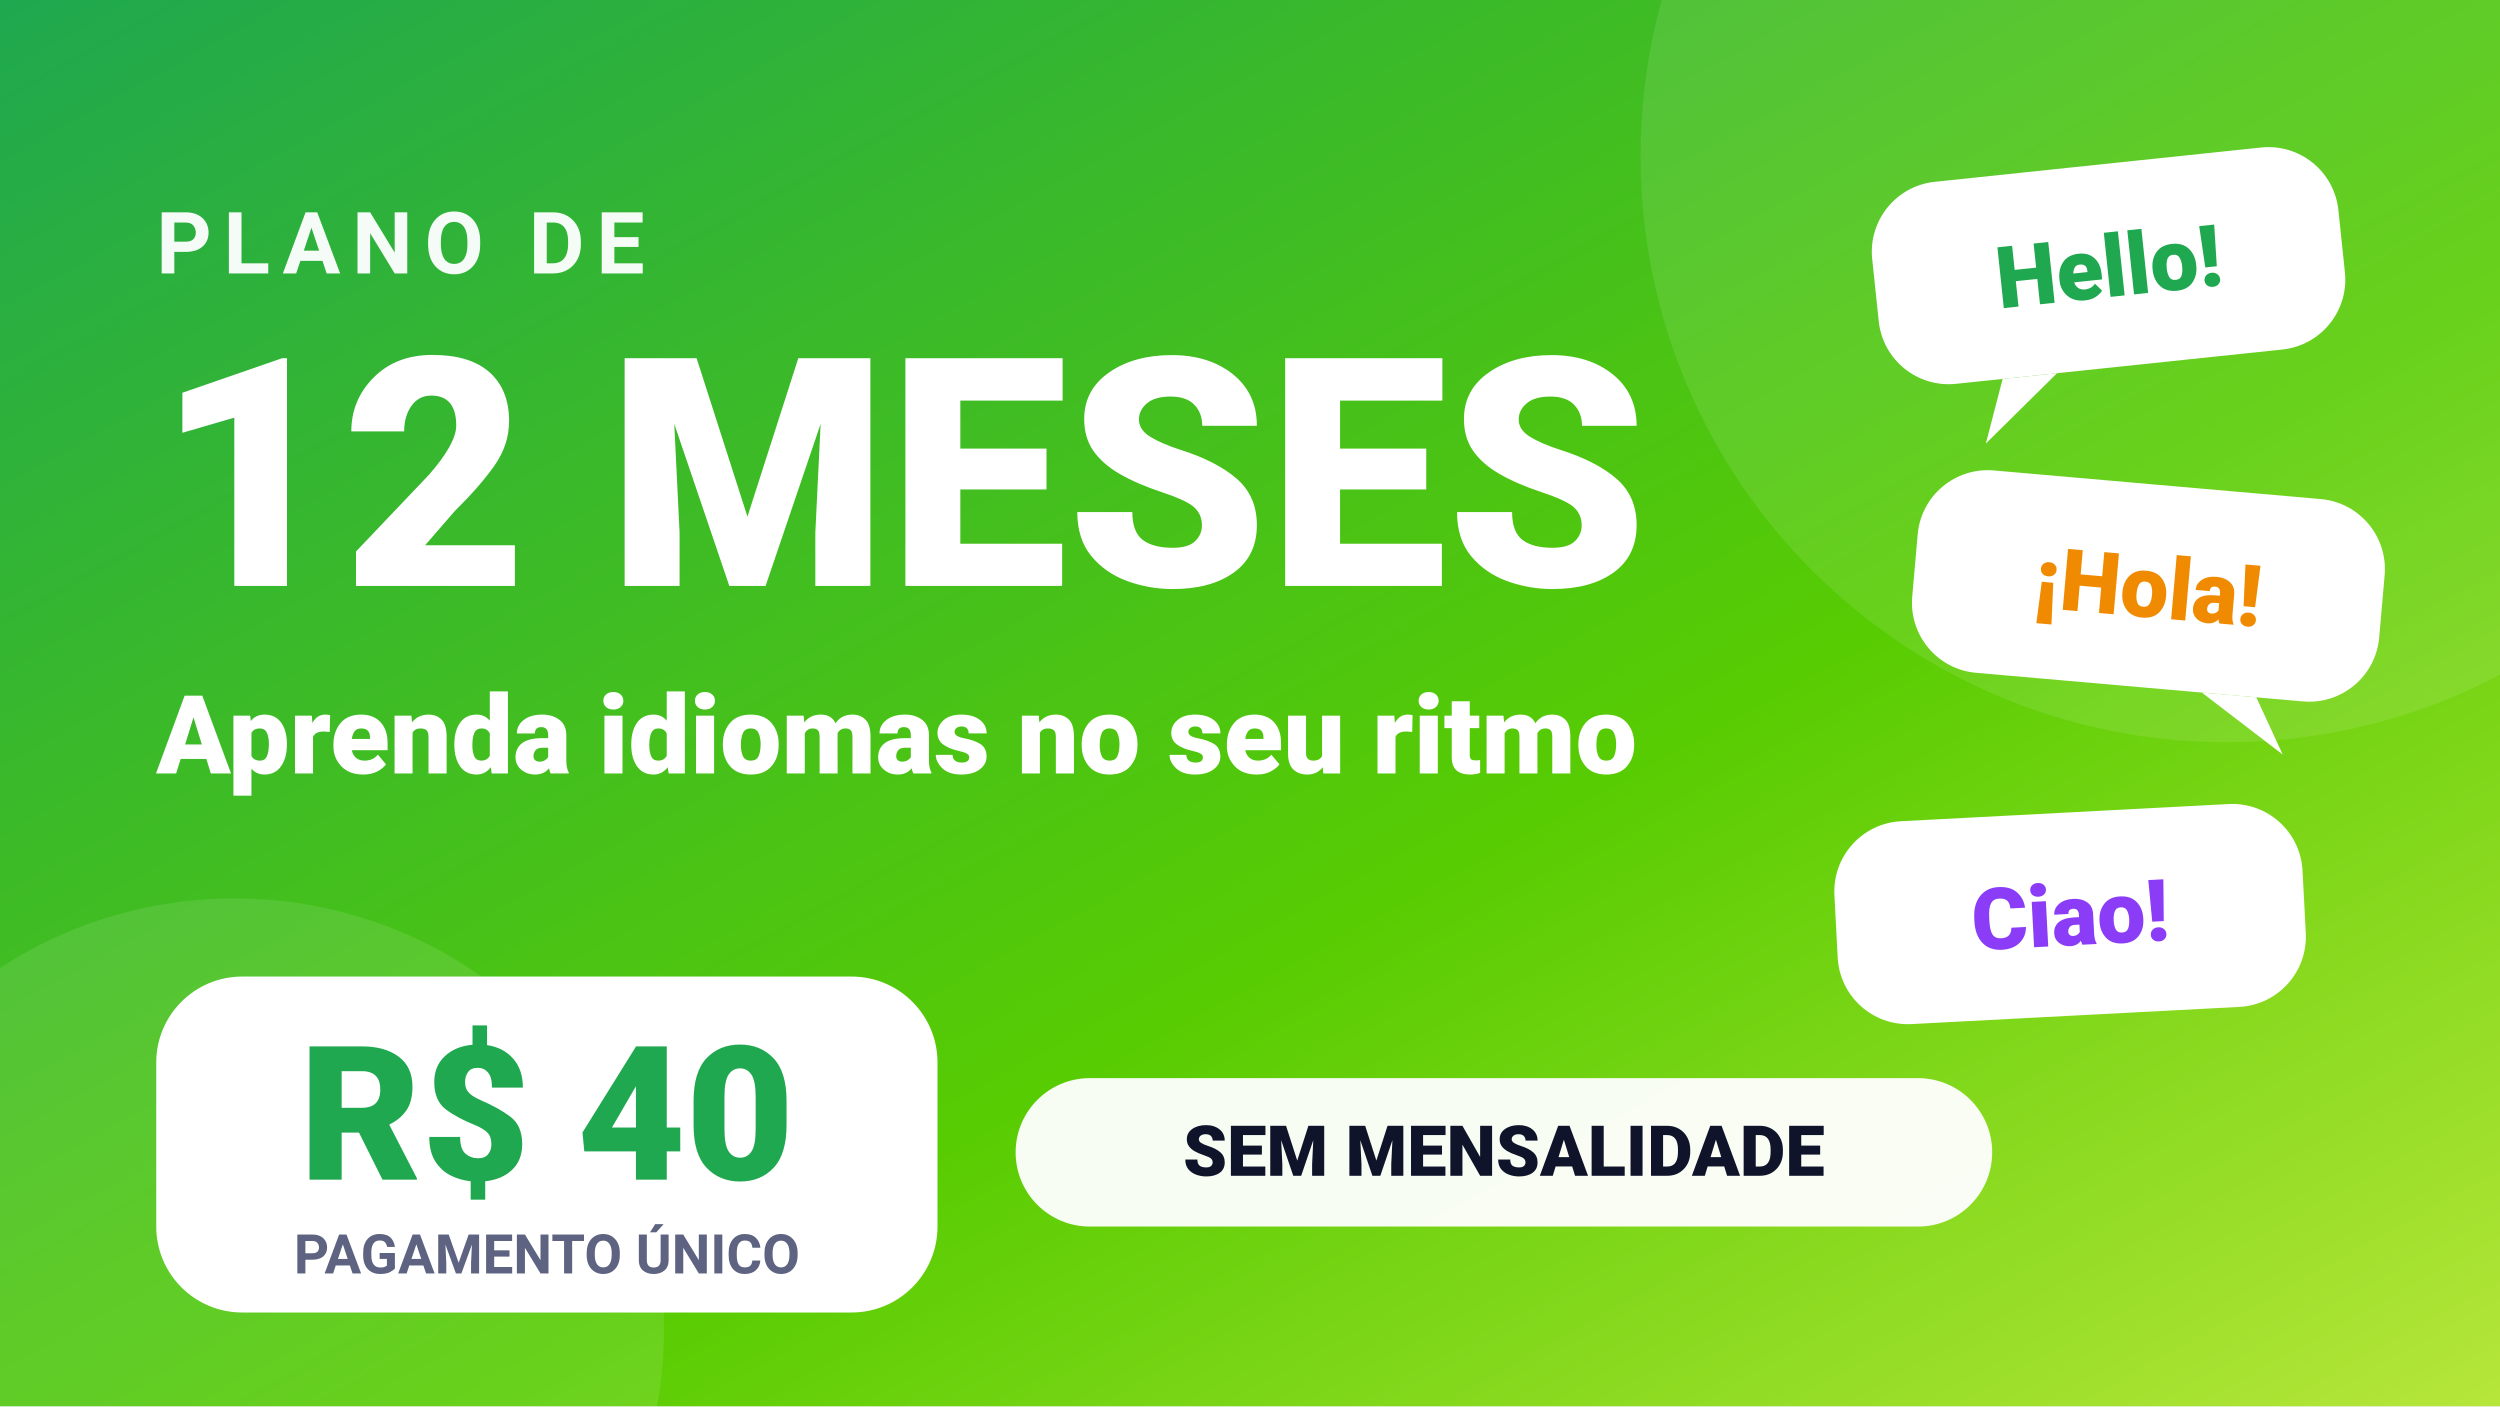
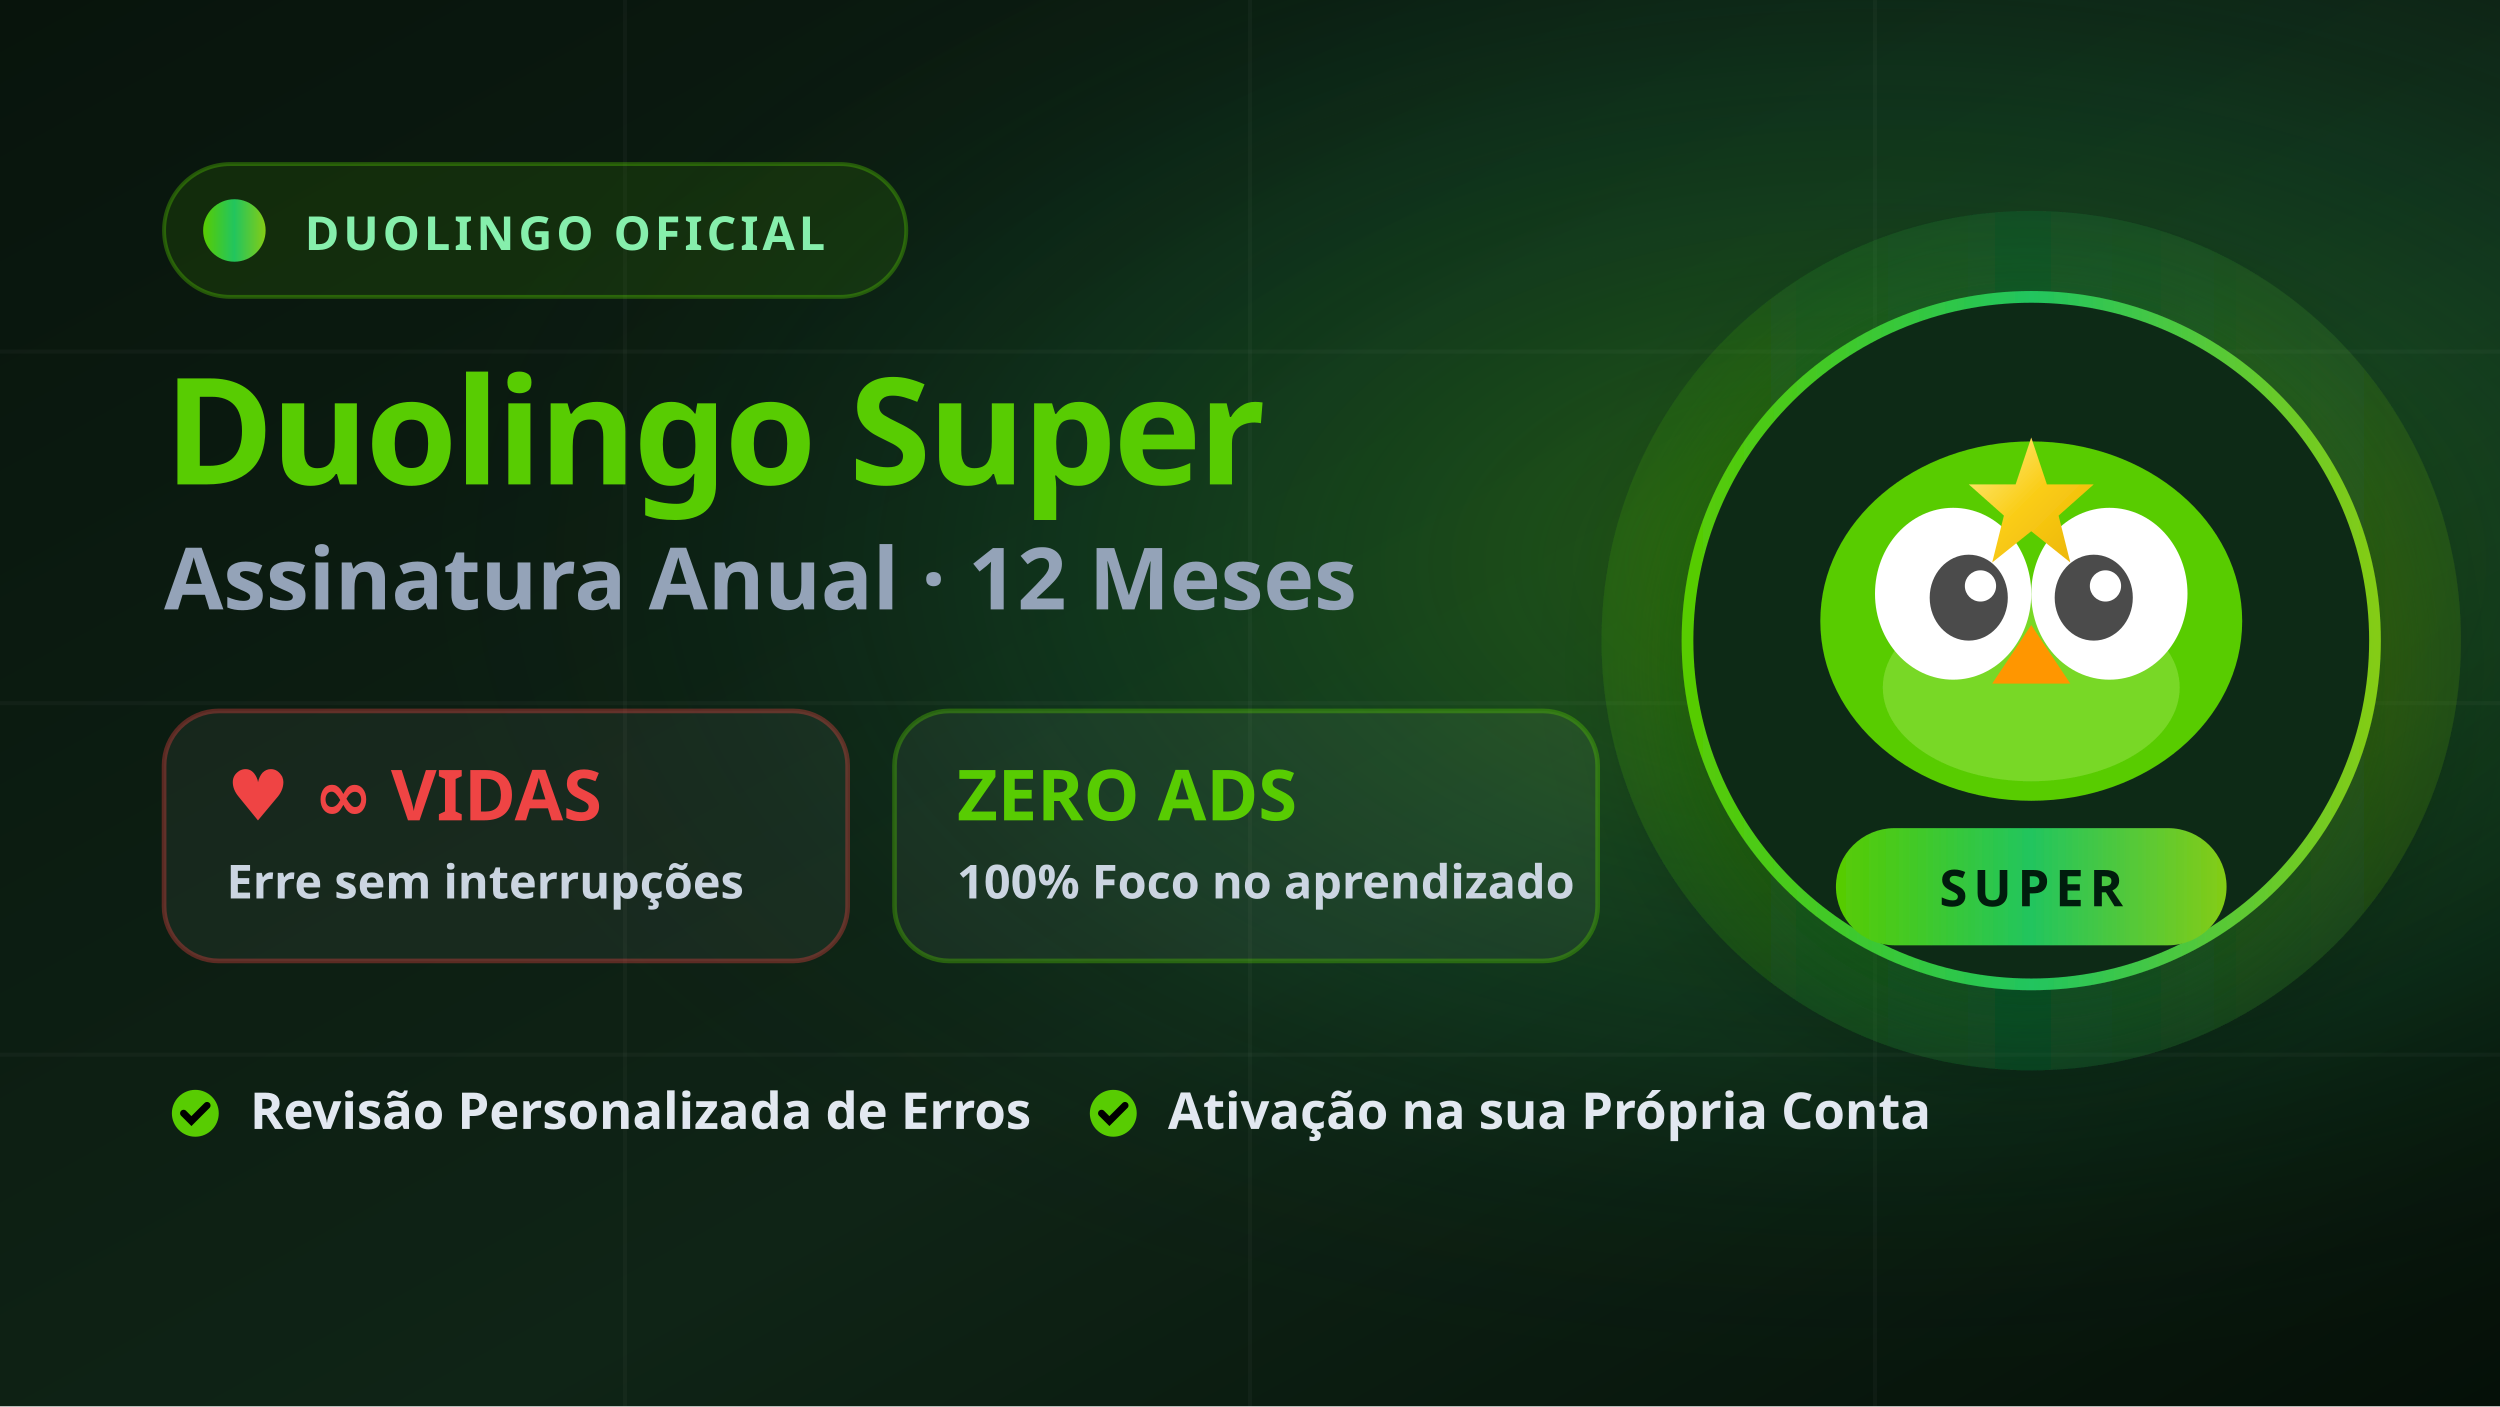
- <svg xmlns="http://www.w3.org/2000/svg" viewBox="0 0 640 360" font-family="system-ui,-apple-system,'Segoe UI',Roboto,Arial,sans-serif">
+ <svg xmlns="http://www.w3.org/2000/svg" viewBox="0 0 640 360" width="100%" height="100%">
  <defs>
-     <linearGradient id="d" x1="0" y1="0" x2="1" y2="1">
-       <stop offset="0" stop-color="#1fa84f" />
-       <stop offset=".6" stop-color="#58cc02" />
-       <stop offset="1" stop-color="#b6e63a" />
+     <linearGradient id="bgDuo" x1="0%" y1="0%" x2="100%" y2="100%">
+       <stop offset="0%" stop-color="#08140c" />
+       <stop offset="60%" stop-color="#0f2416" />
+       <stop offset="100%" stop-color="#051008" />
    </linearGradient>
+     <linearGradient id="duoNeon" x1="0%" y1="0%" x2="100%" y2="0%">
+       <stop offset="0%" stop-color="#58cc02" />
+       <stop offset="50%" stop-color="#22c55e" />
+       <stop offset="100%" stop-color="#84cc16" />
+     </linearGradient>
+     <linearGradient id="superGold" x1="0%" y1="0%" x2="100%" y2="100%">
+       <stop offset="0%" stop-color="#fef08a" />
+       <stop offset="50%" stop-color="#facc15" />
+       <stop offset="100%" stop-color="#eab308" />
+     </linearGradient>
+     <radialGradient id="duoAura" cx="75%" cy="40%" r="60%">
+       <stop offset="0%" stop-color="#58cc02" stop-opacity="0.35" />
+       <stop offset="60%" stop-color="#22c55e" stop-opacity="0.1" />
+       <stop offset="100%" stop-color="#08140c" stop-opacity="0" />
+     </radialGradient>
+     <filter id="duoShadow">
+       <feDropShadow dx="0" dy="6" stdDeviation="12" flood-color="#000" flood-opacity="0.65" />
+     </filter>
  </defs>
-   <rect width="640" height="360" fill="url(#d)" />
-   <circle cx="570" cy="40" r="150" fill="#fff" opacity=".1" />
-   <circle cx="60" cy="340" r="110" fill="#fff" opacity=".1" />
-   <text x="40" y="70" fill="#fff" opacity=".95" font-size="22" font-weight="700" letter-spacing="3">PLANO DE</text>
-   <text x="40" y="150" fill="#fff" font-size="82" font-weight="900">12 MESES</text>
-   <text x="40" y="198" fill="#fff" font-size="28" font-weight="800">Aprenda idiomas no seu ritmo</text>
-   <g font-weight="800" font-size="22" text-anchor="middle">
-     <g transform="rotate(-6 540 70)">
-       <rect x="480" y="42" width="120" height="52" rx="18" fill="#fff" />
-       <path d="M510 94l-6 16 20-16z" fill="#fff" />
-       <text x="540" y="76" fill="#1fa84f">Hello!</text>
+   <rect width="640" height="360" fill="url(#bgDuo)" />
+   <rect width="640" height="360" fill="url(#duoAura)" />
+   <g stroke="rgba(255, 255, 255, 0.03)" stroke-width="1">
+     <line x1="0" y1="90" x2="640" y2="90" />
+     <line x1="0" y1="180" x2="640" y2="180" />
+     <line x1="0" y1="270" x2="640" y2="270" />
+     <line x1="160" y1="0" x2="160" y2="360" />
+     <line x1="320" y1="0" x2="320" y2="360" />
+     <line x1="480" y1="0" x2="480" y2="360" />
+   </g>
+   <g transform="translate(425, 52)" filter="url(#duoShadow)">
+     <circle cx="95" cy="112" r="110" fill="url(#duoNeon)" opacity="0.12" />
+     <circle cx="95" cy="112" r="88" fill="#112918" stroke="url(#duoNeon)" stroke-width="3" />
+     <g transform="translate(95, 102)">
+       <ellipse cx="0" cy="5" rx="54" ry="46" fill="#58cc02" />
+       <ellipse cx="0" cy="22" rx="38" ry="24" fill="#78d826" />
+       <ellipse cx="-20" cy="-2" rx="20" ry="22" fill="#ffffff" />
+       <ellipse cx="-16" cy="-1" rx="10" ry="11" fill="#4b4b4b" />
+       <circle cx="-13" cy="-4" r="4" fill="#ffffff" />
+       <ellipse cx="20" cy="-2" rx="20" ry="22" fill="#ffffff" />
+       <ellipse cx="16" cy="-1" rx="10" ry="11" fill="#4b4b4b" />
+       <circle cx="19" cy="-4" r="4" fill="#ffffff" />
+       <polygon points="0,6 -10,21 10,21" fill="#ff9600" />
+       <polygon points="0,-42 4,-30 16,-30 7,-22 10,-10 0,-18 -10,-10 -7,-22 -16,-30 -4,-30" fill="url(#superGold)" />
    </g>
-     <g transform="rotate(5 550 150)">
-       <rect x="490" y="124" width="120" height="52" rx="18" fill="#fff" />
-       <path d="M580 176l8 14-22-14z" fill="#fff" />
-       <text x="550" y="158" fill="#f08a00">¡Hola!</text>
-     </g>
-     <g transform="rotate(-3 530 235)">
-       <rect x="470" y="208" width="120" height="52" rx="18" fill="#fff" />
-       <text x="530" y="242" fill="#8b3cf7">Ciao!</text>
+     <g transform="translate(45, 160)">
+       <rect width="100" height="30" rx="15" fill="url(#duoNeon)" />
+       <text x="50" y="20" font-family="'Plus Jakarta Sans', system-ui, sans-serif" font-size="13" font-weight="900" fill="#051a09" text-anchor="middle" letter-spacing="1.5">SUPER</text>
    </g>
  </g>
-   <rect x="40" y="250" width="200" height="86" rx="22" fill="#fff" />
-   <text x="140" y="302" fill="#1fa84f" font-size="48" font-weight="900" text-anchor="middle">R$ 40</text>
-   <text x="140" y="326" fill="#5d6380" font-size="14" font-weight="700" text-anchor="middle">PAGAMENTO ÚNICO</text>
-   <rect x="260" y="276" width="250" height="38" rx="19" fill="#fff" opacity=".95" />
-   <text x="385" y="301" fill="#10142b" font-size="18" font-weight="800" text-anchor="middle">SEM MENSALIDADE</text>
+   <g transform="translate(42, 42)">
+     <g transform="translate(0, 0)">
+       <rect width="190" height="34" rx="17" fill="rgba(88, 204, 2, 0.12)" stroke="rgba(88, 204, 2, 0.35)" stroke-width="1" />
+       <circle cx="18" cy="17" r="8" fill="url(#duoNeon)" />
+       <text x="36" y="22" font-family="'Plus Jakarta Sans', system-ui, sans-serif" font-size="12" font-weight="800" fill="#86efac" letter-spacing="1">DUOLINGO OFICIAL</text>
+     </g>
+     <text x="0" y="82" font-family="'Plus Jakarta Sans', system-ui, sans-serif" font-size="38" font-weight="900" fill="#58cc02" letter-spacing="-0.02em">
+       Duolingo Super
+     </text>
+     <text x="0" y="114" font-family="'Plus Jakarta Sans', system-ui, sans-serif" font-size="22" font-weight="700" fill="#94a3b8">
+       Assinatura Anual · 12 Meses
+     </text>
+     <g transform="translate(0, 140)">
+       <g transform="translate(0, 0)">
+         <rect width="175" height="64" rx="14" fill="rgba(255, 255, 255, 0.05)" stroke="rgba(239, 68, 68, 0.35)" stroke-width="1.2" />
+         <text x="16" y="28" font-family="'Plus Jakarta Sans', system-ui, sans-serif" font-size="18" font-weight="900" fill="#ef4444">♥ ∞ VIDAS</text>
+         <text x="16" y="48" font-family="'Plus Jakarta Sans', system-ui, sans-serif" font-size="12" font-weight="600" fill="#cbd5e1">Erre sem interrupções</text>
+       </g>
+       <g transform="translate(187, 0)">
+         <rect width="180" height="64" rx="14" fill="rgba(255, 255, 255, 0.05)" stroke="rgba(88, 204, 2, 0.35)" stroke-width="1.2" />
+         <text x="16" y="28" font-family="'Plus Jakarta Sans', system-ui, sans-serif" font-size="18" font-weight="900" fill="#58cc02">ZERO ADS</text>
+         <text x="16" y="48" font-family="'Plus Jakarta Sans', system-ui, sans-serif" font-size="12" font-weight="600" fill="#cbd5e1">100% Foco no aprendizado</text>
+       </g>
+     </g>
+     <g transform="translate(0, 235)">
+       <g transform="translate(0, 0)">
+         <circle cx="8" cy="8" r="6" fill="#58cc02" />
+         <polyline points="5,8 7,10 11,6" fill="none" stroke="#000" stroke-width="1.8" stroke-linecap="round" />
+         <text x="22" y="12" font-family="'Plus Jakarta Sans', system-ui, sans-serif" font-size="13" font-weight="700" fill="#e2e8f0">Revisão Personalizada de Erros</text>
+       </g>
+       <g transform="translate(235, 0)">
+         <circle cx="8" cy="8" r="6" fill="#58cc02" />
+         <polyline points="5,8 7,10 11,6" fill="none" stroke="#000" stroke-width="1.8" stroke-linecap="round" />
+         <text x="22" y="12" font-family="'Plus Jakarta Sans', system-ui, sans-serif" font-size="13" font-weight="700" fill="#e2e8f0">Ativação na sua Própria Conta</text>
+       </g>
+     </g>
+   </g>
</svg>
